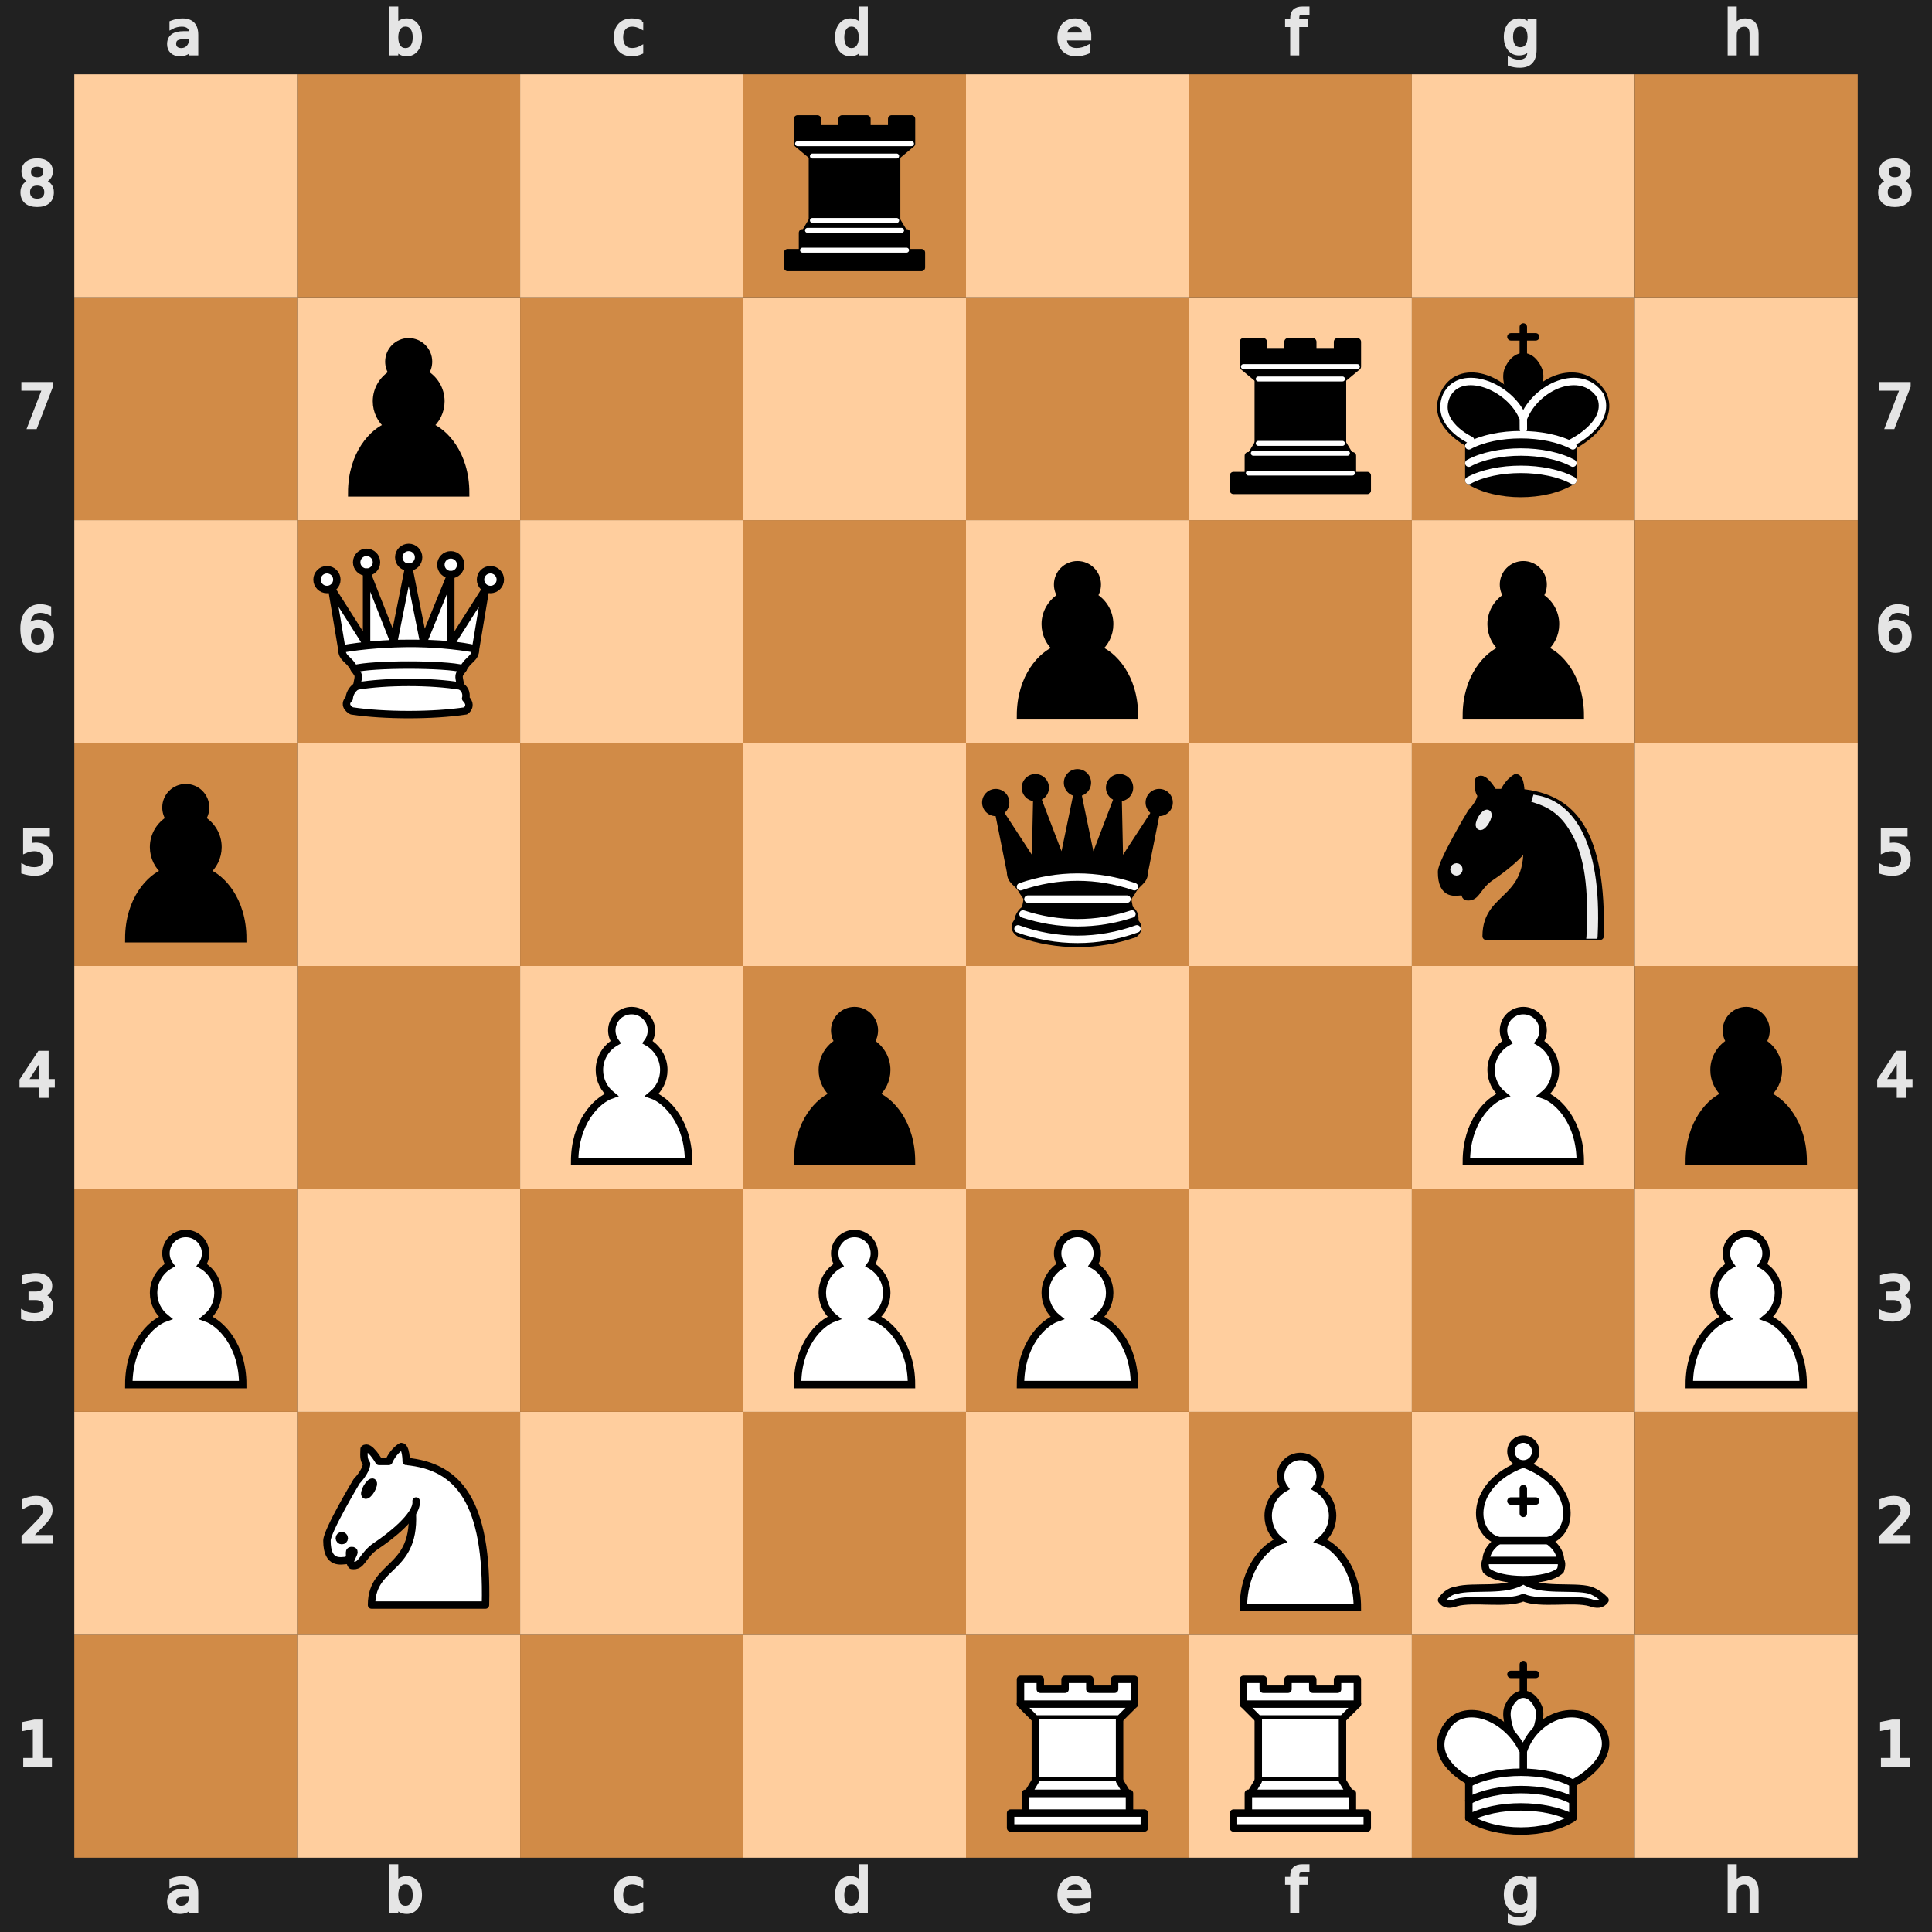
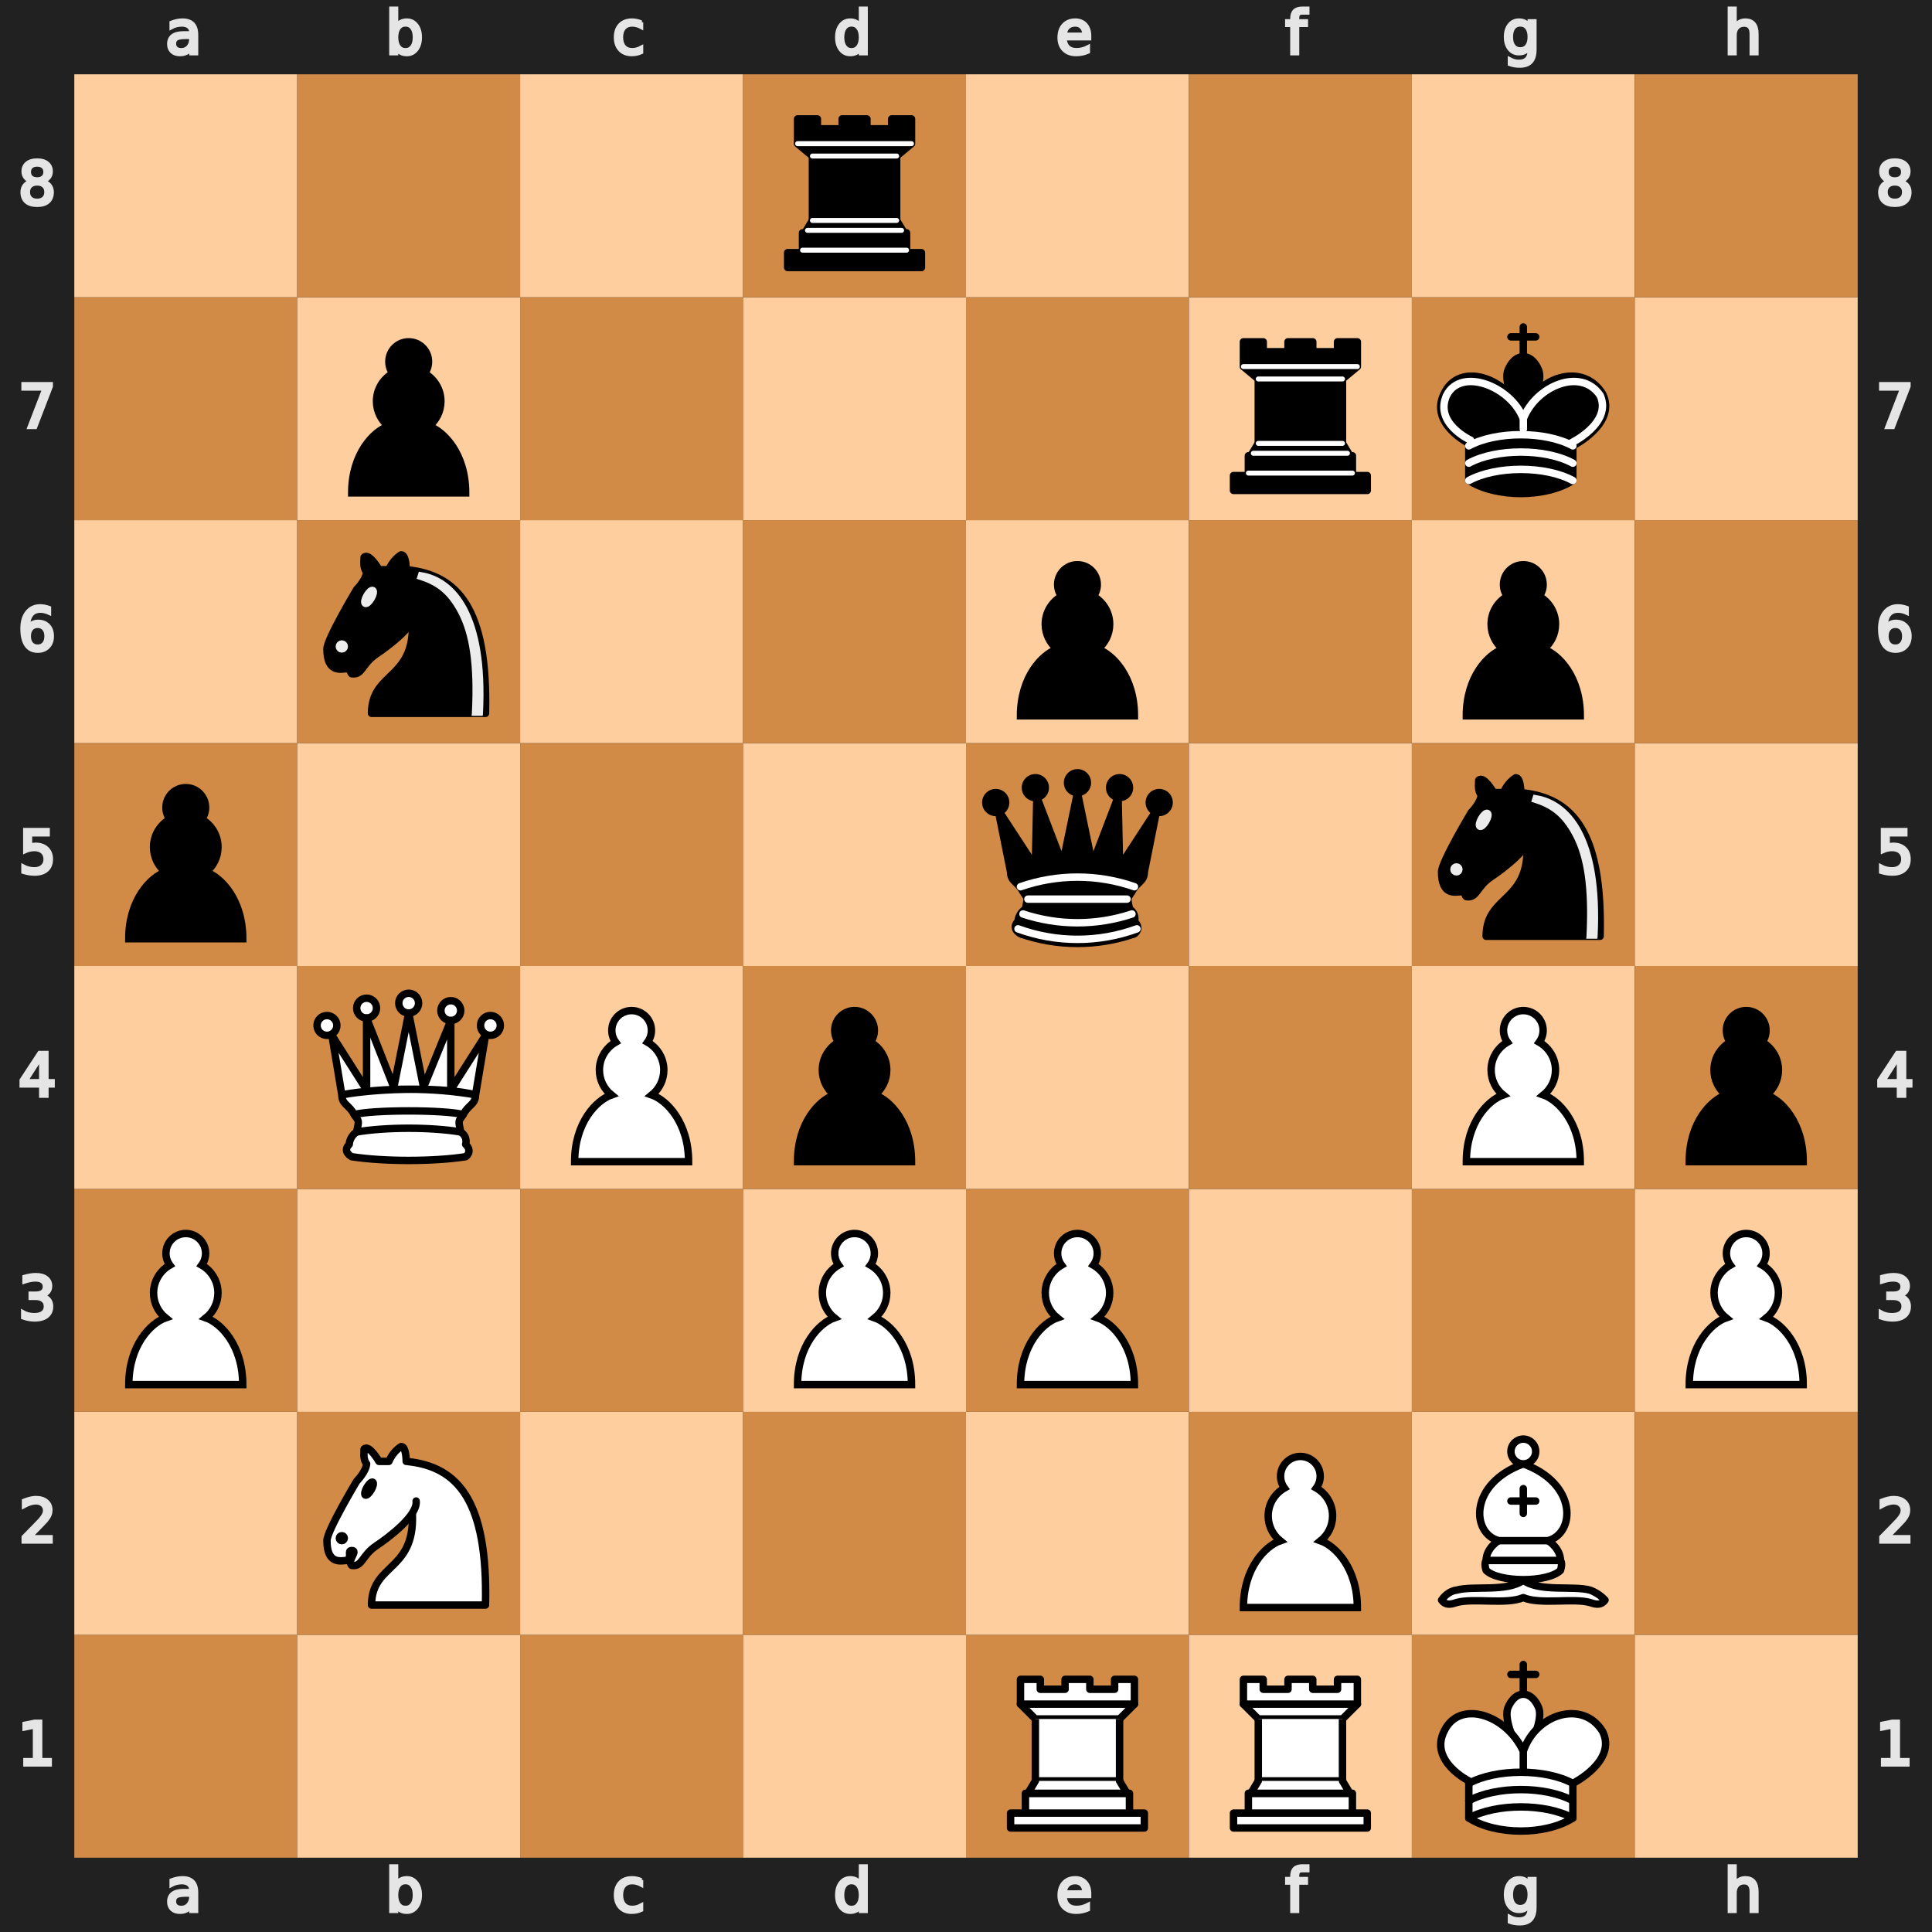
<svg xmlns="http://www.w3.org/2000/svg" xmlns:xlink="http://www.w3.org/1999/xlink" version="1.2" baseProfile="tiny" viewBox="0 0 390 390" width="350" height="350">
  <defs>
    <g id="white-pawn" class="white pawn">
      <path d="M22.5 9c-2.21 0-4 1.79-4 4 0 .89.29 1.71.78 2.38C17.33 16.5 16 18.59 16 21c0 2.03.94 3.84 2.41 5.03-3 1.06-7.41 5.55-7.41 13.47h23c0-7.92-4.41-12.41-7.41-13.47 1.47-1.19 2.41-3 2.41-5.03 0-2.41-1.33-4.5-3.28-5.62.49-.67.78-1.49.78-2.38 0-2.21-1.79-4-4-4z" fill="#fff" stroke="#000" stroke-width="1.5" stroke-linecap="round" />
    </g>
    <g id="white-knight" class="white knight" fill="none" fill-rule="evenodd" stroke="#000" stroke-width="1.5" stroke-linecap="round" stroke-linejoin="round">
      <path d="M 22,10 C 32.5,11 38.5,18 38,39 L 15,39 C 15,30 25,32.5 23,18" style="fill:#ffffff; stroke:#000000;" />
      <path d="M 24,18 C 24.38,20.91 18.45,25.37 16,27 C 13,29 13.18,31.34 11,31 C 9.958,30.06 12.41,27.96 11,28 C 10,28 11.19,29.23 10,30 C 9,30 5.997,31 6,26 C 6,24 12,14 12,14 C 12,14 13.89,12.1 14,10.5 C 13.27,9.506 13.5,8.5 13.5,7.5 C 14.5,6.5 16.5,10 16.5,10 L 18.5,10 C 18.5,10 19.28,8.008 21,7 C 22,7 22,10 22,10" style="fill:#ffffff; stroke:#000000;" />
      <path d="M 9.5 25.5 A 0.5 0.5 0 1 1 8.5,25.5 A 0.5 0.5 0 1 1 9.5 25.5 z" style="fill:#000000; stroke:#000000;" />
      <path d="M 15 15.5 A 0.5 1.5 0 1 1 14,15.5 A 0.5 1.5 0 1 1 15 15.5 z" transform="matrix(0.866,0.5,-0.5,0.866,9.693,-5.173)" style="fill:#000000; stroke:#000000;" />
    </g>
    <g id="white-bishop" class="white bishop" fill="none" fill-rule="evenodd" stroke="#000" stroke-width="1.5" stroke-linecap="round" stroke-linejoin="round">
      <g fill="#fff" stroke-linecap="butt">
        <path d="M9 36c3.39-.97 10.11.43 13.5-2 3.39 2.43 10.11 1.03 13.5 2 0 0 1.65.54 3 2-.68.97-1.65.99-3 .5-3.39-.97-10.11.46-13.5-1-3.39 1.46-10.11.03-13.5 1-1.354.49-2.323.47-3-.5 1.354-1.94 3-2 3-2zM15 32c2.5 2.5 12.5 2.5 15 0 .5-1.5 0-2 0-2 0-2.5-2.5-4-2.5-4 5.5-1.5 6-11.5-5-15.5-11 4-10.5 14-5 15.5 0 0-2.5 1.5-2.5 4 0 0-.5.5 0 2zM25 8a2.5 2.5 0 1 1-5 0 2.5 2.5 0 1 1 5 0z" />
      </g>
      <path d="M17.5 26h10M15 30h15m-7.5-14.5v5M20 18h5" stroke-linejoin="miter" />
    </g>
    <g id="white-rook" class="white rook" fill="#fff" fill-rule="evenodd" stroke="#000" stroke-width="1.5" stroke-linecap="round" stroke-linejoin="round">
      <path d="M9 39h27v-3H9v3zM12 36v-4h21v4H12zM11 14V9h4v2h5V9h5v2h5V9h4v5" stroke-linecap="butt" />
      <path d="M34 14l-3 3H14l-3-3" />
      <path d="M31 17v12.5H14V17" stroke-linecap="butt" stroke-linejoin="miter" />
      <path d="M31 29.5l1.5 2.5h-20l1.5-2.5" />
      <path d="M11 14h23" fill="none" stroke-linejoin="miter" />
    </g>
    <g id="white-queen" class="white queen" fill="#fff" fill-rule="evenodd" stroke="#000" stroke-width="1.5" stroke-linecap="round" stroke-linejoin="round">
      <path d="M8 12a2 2 0 1 1-4 0 2 2 0 1 1 4 0zM24.5 7.5a2 2 0 1 1-4 0 2 2 0 1 1 4 0zM41 12a2 2 0 1 1-4 0 2 2 0 1 1 4 0zM16 8.5a2 2 0 1 1-4 0 2 2 0 1 1 4 0zM33 9a2 2 0 1 1-4 0 2 2 0 1 1 4 0z" />
      <path d="M9 26c8.5-1.5 21-1.5 27 0l2-12-7 11V11l-5.5 13.5-3-15-3 15-5.5-14V25L7 14l2 12zM9 26c0 2 1.5 2 2.5 4 1 1.5 1 1 .5 3.5-1.5 1-1.5 2.5-1.5 2.5-1.5 1.5.5 2.5.5 2.5 6.5 1 16.5 1 23 0 0 0 1.5-1 0-2.5 0 0 .5-1.5-1-2.5-.5-2.5-.5-2 .5-3.5 1-2 2.5-2 2.5-4-8.5-1.5-18.5-1.5-27 0z" stroke-linecap="butt" />
      <path d="M11.5 30c3.5-1 18.5-1 22 0M12 33.5c6-1 15-1 21 0" fill="none" />
    </g>
    <g id="white-king" class="white king" fill="none" fill-rule="evenodd" stroke="#000" stroke-width="1.5" stroke-linecap="round" stroke-linejoin="round">
      <path d="M22.5 11.63V6M20 8h5" stroke-linejoin="miter" />
      <path d="M22.5 25s4.5-7.5 3-10.5c0 0-1-2.5-3-2.5s-3 2.5-3 2.5c-1.5 3 3 10.5 3 10.5" fill="#fff" stroke-linecap="butt" stroke-linejoin="miter" />
      <path d="M11.5 37c5.5 3.5 15.5 3.5 21 0v-7s9-4.5 6-10.5c-4-6.5-13.5-3.5-16 4V27v-3.5c-3.5-7.5-13-10.5-16-4-3 6 5 10 5 10V37z" fill="#fff" />
      <path d="M11.5 30c5.5-3 15.5-3 21 0m-21 3.5c5.5-3 15.5-3 21 0m-21 3.5c5.5-3 15.5-3 21 0" />
    </g>
    <g id="black-pawn" class="black pawn">
      <path d="M22.5 9c-2.21 0-4 1.79-4 4 0 .89.29 1.71.78 2.38C17.33 16.5 16 18.59 16 21c0 2.03.94 3.84 2.41 5.03-3 1.06-7.41 5.55-7.41 13.47h23c0-7.92-4.41-12.41-7.41-13.47 1.47-1.19 2.41-3 2.41-5.03 0-2.41-1.33-4.5-3.28-5.62.49-.67.78-1.49.78-2.38 0-2.21-1.79-4-4-4z" stroke="#000" stroke-width="1.5" stroke-linecap="round" />
    </g>
    <g id="black-knight" class="black knight" fill="none" fill-rule="evenodd" stroke="#000" stroke-width="1.5" stroke-linecap="round" stroke-linejoin="round">
      <path d="M 22,10 C 32.5,11 38.5,18 38,39 L 15,39 C 15,30 25,32.5 23,18" style="fill:#000000; stroke:#000000;" />
      <path d="M 24,18 C 24.38,20.91 18.45,25.37 16,27 C 13,29 13.18,31.34 11,31 C 9.958,30.06 12.41,27.96 11,28 C 10,28 11.19,29.23 10,30 C 9,30 5.997,31 6,26 C 6,24 12,14 12,14 C 12,14 13.89,12.1 14,10.5 C 13.27,9.506 13.5,8.5 13.5,7.5 C 14.5,6.5 16.5,10 16.5,10 L 18.5,10 C 18.5,10 19.28,8.008 21,7 C 22,7 22,10 22,10" style="fill:#000000; stroke:#000000;" />
      <path d="M 9.5 25.5 A 0.5 0.5 0 1 1 8.5,25.5 A 0.5 0.5 0 1 1 9.5 25.5 z" style="fill:#ececec; stroke:#ececec;" />
      <path d="M 15 15.5 A 0.5 1.5 0 1 1 14,15.5 A 0.5 1.5 0 1 1 15 15.5 z" transform="matrix(0.866,0.5,-0.5,0.866,9.693,-5.173)" style="fill:#ececec; stroke:#ececec;" />
      <path d="M 24.55,10.4 L 24.1,11.85 L 24.6,12 C 27.75,13 30.25,14.49 32.5,18.75 C 34.75,23.01 35.75,29.06 35.25,39 L 35.2,39.5 L 37.45,39.5 L 37.5,39 C 38,28.94 36.62,22.15 34.25,17.66 C 31.88,13.17 28.46,11.02 25.06,10.5 L 24.55,10.4 z " style="fill:#ececec; stroke:none;" />
    </g>
    <g id="black-rook" class="black rook" fill="#000" fill-rule="evenodd" stroke="#000" stroke-width="1.5" stroke-linecap="round" stroke-linejoin="round">
      <path d="M9 39h27v-3H9v3zM12.5 32l1.5-2.5h17l1.5 2.5h-20zM12 36v-4h21v4H12z" stroke-linecap="butt" />
      <path d="M14 29.5v-13h17v13H14z" stroke-linecap="butt" stroke-linejoin="miter" />
      <path d="M14 16.5L11 14h23l-3 2.5H14zM11 14V9h4v2h5V9h5v2h5V9h4v5H11z" stroke-linecap="butt" />
      <path d="M12 35.5h21M13 31.5h19M14 29.5h17M14 16.5h17M11 14h23" fill="none" stroke="#fff" stroke-width="1" stroke-linejoin="miter" />
    </g>
    <g id="black-queen" class="black queen" fill="#000" fill-rule="evenodd" stroke="#000" stroke-width="1.5" stroke-linecap="round" stroke-linejoin="round">
      <g fill="#000" stroke="none">
        <circle cx="6" cy="12" r="2.75" />
        <circle cx="14" cy="9" r="2.75" />
        <circle cx="22.5" cy="8" r="2.75" />
        <circle cx="31" cy="9" r="2.75" />
        <circle cx="39" cy="12" r="2.75" />
      </g>
      <path d="M9 26c8.5-1.5 21-1.5 27 0l2.5-12.5L31 25l-.3-14.1-5.2 13.6-3-14.5-3 14.5-5.2-13.6L14 25 6.5 13.5 9 26zM9 26c0 2 1.5 2 2.5 4 1 1.5 1 1 .5 3.5-1.5 1-1.5 2.5-1.5 2.5-1.5 1.5.5 2.5.5 2.5 6.5 1 16.5 1 23 0 0 0 1.5-1 0-2.5 0 0 .5-1.5-1-2.5-.5-2.5-.5-2 .5-3.5 1-2 2.5-2 2.5-4-8.5-1.5-18.5-1.5-27 0z" stroke-linecap="butt" />
      <path d="M11 38.5a35 35 1 0 0 23 0" fill="none" stroke-linecap="butt" />
      <path d="M11 29a35 35 1 0 1 23 0M12.5 31.5h20M11.5 34.5a35 35 1 0 0 22 0M10.5 37.5a35 35 1 0 0 24 0" fill="none" stroke="#fff" />
    </g>
    <g id="black-king" class="black king" fill="none" fill-rule="evenodd" stroke="#000" stroke-width="1.5" stroke-linecap="round" stroke-linejoin="round">
      <path d="M22.5 11.63V6" stroke-linejoin="miter" />
      <path d="M22.5 25s4.5-7.5 3-10.5c0 0-1-2.5-3-2.5s-3 2.5-3 2.5c-1.5 3 3 10.5 3 10.5" fill="#000" stroke-linecap="butt" stroke-linejoin="miter" />
      <path d="M11.5 37c5.5 3.5 15.5 3.5 21 0v-7s9-4.5 6-10.5c-4-6.5-13.5-3.5-16 4V27v-3.5c-3.5-7.5-13-10.5-16-4-3 6 5 10 5 10V37z" fill="#000" />
      <path d="M20 8h5" stroke-linejoin="miter" />
      <path d="M32 29.5s8.5-4 6.03-9.65C34.15 14 25 18 22.5 24.5l.01 2.1-.01-2.1C20 18 9.906 14 6.997 19.85c-2.497 5.65 4.853 9 4.853 9M11.5 30c5.5-3 15.5-3 21 0m-21 3.5c5.5-3 15.5-3 21 0m-21 3.5c5.5-3 15.5-3 21 0" stroke="#fff" />
    </g>
  </defs>
  <rect x="0" y="0" width="390" height="390" fill="#212121" />
  <g transform="translate(20, 0) scale(0.75, 0.75)" fill="#e5e5e5" stroke="#e5e5e5">
    <path d="M23.328 10.016q-1.742 0-2.414.398-.672.398-.672 1.36 0 .765.5 1.218.508.445 1.375.445 1.196 0 1.914-.843.727-.852.727-2.258v-.32zm2.867-.594v4.992h-1.437v-1.328q-.492.797-1.227 1.18-.734.375-1.797.375-1.343 0-2.14-.75-.79-.758-.79-2.024 0-1.476.985-2.226.992-.75 2.953-.75h2.016V8.75q0-.992-.656-1.531-.649-.547-1.829-.547-.75 0-1.46.18-.711.18-1.368.539V6.062q.79-.304 1.532-.453.742-.156 1.445-.156 1.898 0 2.836.984.937.985.937 2.985z" />
  </g>
  <g transform="translate(20, 375) scale(0.75, 0.75)" fill="#e5e5e5" stroke="#e5e5e5">
    <path d="M23.328 10.016q-1.742 0-2.414.398-.672.398-.672 1.36 0 .765.5 1.218.508.445 1.375.445 1.196 0 1.914-.843.727-.852.727-2.258v-.32zm2.867-.594v4.992h-1.437v-1.328q-.492.797-1.227 1.18-.734.375-1.797.375-1.343 0-2.14-.75-.79-.758-.79-2.024 0-1.476.985-2.226.992-.75 2.953-.75h2.016V8.75q0-.992-.656-1.531-.649-.547-1.829-.547-.75 0-1.46.18-.711.18-1.368.539V6.062q.79-.304 1.532-.453.742-.156 1.445-.156 1.898 0 2.836.984.937.985.937 2.985z" />
  </g>
  <g transform="translate(65, 0) scale(0.75, 0.75)" fill="#e5e5e5" stroke="#e5e5e5">
    <path d="M24.922 10.047q0-1.586-.656-2.485-.649-.906-1.79-.906-1.14 0-1.796.906-.649.899-.649 2.485 0 1.586.649 2.492.656.898 1.797.898 1.14 0 1.789-.898.656-.906.656-2.492zm-4.89-3.055q.452-.781 1.14-1.156.695-.383 1.656-.383 1.594 0 2.586 1.266 1 1.265 1 3.328 0 2.062-1 3.328-.992 1.266-2.586 1.266-.96 0-1.656-.375-.688-.383-1.14-1.164v1.312h-1.446V2.258h1.445z" />
  </g>
  <g transform="translate(65, 375) scale(0.75, 0.75)" fill="#e5e5e5" stroke="#e5e5e5">
    <path d="M24.922 10.047q0-1.586-.656-2.485-.649-.906-1.79-.906-1.14 0-1.796.906-.649.899-.649 2.485 0 1.586.649 2.492.656.898 1.797.898 1.14 0 1.789-.898.656-.906.656-2.492zm-4.89-3.055q.452-.781 1.14-1.156.695-.383 1.656-.383 1.594 0 2.586 1.266 1 1.265 1 3.328 0 2.062-1 3.328-.992 1.266-2.586 1.266-.96 0-1.656-.375-.688-.383-1.14-1.164v1.312h-1.446V2.258h1.445z" />
  </g>
  <g transform="translate(110, 0) scale(0.75, 0.75)" fill="#e5e5e5" stroke="#e5e5e5">
    <path d="M25.96 6v1.344q-.608-.336-1.226-.5-.609-.172-1.234-.172-1.398 0-2.172.89-.773.883-.773 2.485 0 1.601.773 2.492.774.883 2.172.883.625 0 1.234-.164.618-.172 1.227-.508v1.328q-.602.281-1.25.422-.64.14-1.367.14-1.977 0-3.14-1.242-1.165-1.242-1.165-3.351 0-2.14 1.172-3.367 1.18-1.227 3.227-1.227.664 0 1.296.14.633.134 1.227.407z" />
  </g>
  <g transform="translate(110, 375) scale(0.75, 0.75)" fill="#e5e5e5" stroke="#e5e5e5">
    <path d="M25.96 6v1.344q-.608-.336-1.226-.5-.609-.172-1.234-.172-1.398 0-2.172.89-.773.883-.773 2.485 0 1.601.773 2.492.774.883 2.172.883.625 0 1.234-.164.618-.172 1.227-.508v1.328q-.602.281-1.25.422-.64.14-1.367.14-1.977 0-3.14-1.242-1.165-1.242-1.165-3.351 0-2.14 1.172-3.367 1.18-1.227 3.227-1.227.664 0 1.296.14.633.134 1.227.407z" />
  </g>
  <g transform="translate(155, 0) scale(0.75, 0.75)" fill="#e5e5e5" stroke="#e5e5e5">
    <path d="M24.973 6.992V2.258h1.437v12.156h-1.437v-1.312q-.453.78-1.149 1.164-.687.375-1.656.375-1.586 0-2.586-1.266-.992-1.266-.992-3.328 0-2.063.992-3.328 1-1.266 2.586-1.266.969 0 1.656.383.696.375 1.149 1.156zm-4.899 3.055q0 1.586.649 2.492.656.898 1.797.898 1.14 0 1.796-.898.657-.906.657-2.492 0-1.586-.657-2.485-.656-.906-1.796-.906-1.141 0-1.797.906-.649.899-.649 2.485z" />
  </g>
  <g transform="translate(155, 375) scale(0.75, 0.75)" fill="#e5e5e5" stroke="#e5e5e5">
    <path d="M24.973 6.992V2.258h1.437v12.156h-1.437v-1.312q-.453.78-1.149 1.164-.687.375-1.656.375-1.586 0-2.586-1.266-.992-1.266-.992-3.328 0-2.063.992-3.328 1-1.266 2.586-1.266.969 0 1.656.383.696.375 1.149 1.156zm-4.899 3.055q0 1.586.649 2.492.656.898 1.797.898 1.14 0 1.796-.898.657-.906.657-2.492 0-1.586-.657-2.485-.656-.906-1.796-.906-1.141 0-1.797.906-.649.899-.649 2.485z" />
  </g>
  <g transform="translate(200, 0) scale(0.75, 0.75)" fill="#e5e5e5" stroke="#e5e5e5">
    <path d="M26.555 9.68v.703h-6.61q.094 1.484.89 2.265.806.774 2.235.774.828 0 1.602-.203.781-.203 1.547-.61v1.36q-.774.328-1.586.5-.813.172-1.649.172-2.093 0-3.32-1.22-1.219-1.218-1.219-3.296 0-2.148 1.157-3.406 1.164-1.266 3.132-1.266 1.766 0 2.79 1.14 1.03 1.134 1.03 3.087zm-1.438-.422q-.015-1.18-.664-1.883-.64-.703-1.703-.703-1.203 0-1.93.68-.718.68-.828 1.914z" />
  </g>
  <g transform="translate(200, 375) scale(0.75, 0.75)" fill="#e5e5e5" stroke="#e5e5e5">
    <path d="M26.555 9.68v.703h-6.61q.094 1.484.89 2.265.806.774 2.235.774.828 0 1.602-.203.781-.203 1.547-.61v1.36q-.774.328-1.586.5-.813.172-1.649.172-2.093 0-3.32-1.22-1.219-1.218-1.219-3.296 0-2.148 1.157-3.406 1.164-1.266 3.132-1.266 1.766 0 2.79 1.14 1.03 1.134 1.03 3.087zm-1.438-.422q-.015-1.18-.664-1.883-.64-.703-1.703-.703-1.203 0-1.93.68-.718.68-.828 1.914z" />
  </g>
  <g transform="translate(245, 0) scale(0.75, 0.75)" fill="#e5e5e5" stroke="#e5e5e5">
    <path d="M25.285 2.258v1.195H23.91q-.773 0-1.078.313-.297.312-.297 1.125v.773h2.367v1.117h-2.367v7.633H21.09V6.781h-1.375V5.664h1.375v-.61q0-1.46.68-2.124.68-.672 2.156-.672z" />
  </g>
  <g transform="translate(245, 375) scale(0.75, 0.75)" fill="#e5e5e5" stroke="#e5e5e5">
    <path d="M25.285 2.258v1.195H23.91q-.773 0-1.078.313-.297.312-.297 1.125v.773h2.367v1.117h-2.367v7.633H21.09V6.781h-1.375V5.664h1.375v-.61q0-1.46.68-2.124.68-.672 2.156-.672z" />
  </g>
  <g transform="translate(290, 0) scale(0.75, 0.75)" fill="#e5e5e5" stroke="#e5e5e5">
    <path d="M24.973 9.937q0-1.562-.649-2.421-.64-.86-1.804-.86-1.157 0-1.805.86-.64.859-.64 2.421 0 1.555.64 2.415.648.859 1.805.859 1.164 0 1.804-.86.649-.859.649-2.414zm1.437 3.391q0 2.234-.992 3.32-.992 1.094-3.04 1.094-.757 0-1.429-.117-.672-.11-1.304-.344v-1.398q.632.344 1.25.508.617.164 1.257.164 1.414 0 2.118-.743.703-.734.703-2.226v-.711q-.446.773-1.141 1.156-.695.383-1.664.383-1.61 0-2.594-1.227-.984-1.226-.984-3.25 0-2.03.984-3.257.985-1.227 2.594-1.227.969 0 1.664.383t1.14 1.156V5.664h1.438z" />
  </g>
  <g transform="translate(290, 375) scale(0.75, 0.75)" fill="#e5e5e5" stroke="#e5e5e5">
    <path d="M24.973 9.937q0-1.562-.649-2.421-.64-.86-1.804-.86-1.157 0-1.805.86-.64.859-.64 2.421 0 1.555.64 2.415.648.859 1.805.859 1.164 0 1.804-.86.649-.859.649-2.414zm1.437 3.391q0 2.234-.992 3.32-.992 1.094-3.04 1.094-.757 0-1.429-.117-.672-.11-1.304-.344v-1.398q.632.344 1.25.508.617.164 1.257.164 1.414 0 2.118-.743.703-.734.703-2.226v-.711q-.446.773-1.141 1.156-.695.383-1.664.383-1.61 0-2.594-1.227-.984-1.226-.984-3.25 0-2.03.984-3.257.985-1.227 2.594-1.227.969 0 1.664.383t1.14 1.156V5.664h1.438z" />
  </g>
  <g transform="translate(335, 0) scale(0.75, 0.75)" fill="#e5e5e5" stroke="#e5e5e5">
    <path d="M26.164 9.133v5.281h-1.437V9.18q0-1.243-.485-1.86-.484-.617-1.453-.617-1.164 0-1.836.742-.672.742-.672 2.024v4.945h-1.445V2.258h1.445v4.765q.516-.789 1.211-1.18.703-.39 1.617-.39 1.508 0 2.282.938.773.93.773 2.742z" />
  </g>
  <g transform="translate(335, 375) scale(0.75, 0.75)" fill="#e5e5e5" stroke="#e5e5e5">
    <path d="M26.164 9.133v5.281h-1.437V9.18q0-1.243-.485-1.86-.484-.617-1.453-.617-1.164 0-1.836.742-.672.742-.672 2.024v4.945h-1.445V2.258h1.445v4.765q.516-.789 1.211-1.18.703-.39 1.617-.39 1.508 0 2.282.938.773.93.773 2.742z" />
  </g>
  <g transform="translate(0, 335) scale(0.75, 0.75)" fill="#e5e5e5" stroke="#e5e5e5">
    <path d="M6.754 26.996h2.578v-8.898l-2.805.562v-1.437l2.79-.563h1.578v10.336h2.578v1.328h-6.72z" />
  </g>
  <g transform="translate(375, 335) scale(0.75, 0.75)" fill="#e5e5e5" stroke="#e5e5e5">
    <path d="M6.754 26.996h2.578v-8.898l-2.805.562v-1.437l2.79-.563h1.578v10.336h2.578v1.328h-6.72z" />
  </g>
  <g transform="translate(0, 290) scale(0.75, 0.75)" fill="#e5e5e5" stroke="#e5e5e5">
    <path d="M8.195 26.996h5.508v1.328H6.297v-1.328q.898-.93 2.445-2.492 1.555-1.57 1.953-2.024.758-.851 1.055-1.437.305-.594.305-1.164 0-.93-.657-1.516-.648-.586-1.695-.586-.742 0-1.57.258-.82.258-1.758.781v-1.593q.953-.383 1.781-.578.828-.196 1.516-.196 1.812 0 2.89.906 1.079.907 1.079 2.422 0 .72-.274 1.368-.265.64-.976 1.515-.196.227-1.243 1.313-1.046 1.078-2.953 3.023z" />
  </g>
  <g transform="translate(375, 290) scale(0.75, 0.75)" fill="#e5e5e5" stroke="#e5e5e5">
    <path d="M8.195 26.996h5.508v1.328H6.297v-1.328q.898-.93 2.445-2.492 1.555-1.57 1.953-2.024.758-.851 1.055-1.437.305-.594.305-1.164 0-.93-.657-1.516-.648-.586-1.695-.586-.742 0-1.57.258-.82.258-1.758.781v-1.593q.953-.383 1.781-.578.828-.196 1.516-.196 1.812 0 2.89.906 1.079.907 1.079 2.422 0 .72-.274 1.368-.265.64-.976 1.515-.196.227-1.243 1.313-1.046 1.078-2.953 3.023z" />
  </g>
  <g transform="translate(0, 245) scale(0.75, 0.75)" fill="#e5e5e5" stroke="#e5e5e5">
    <path d="M11.434 22.035q1.132.242 1.765 1.008.64.766.64 1.89 0 1.727-1.187 2.672-1.187.946-3.375.946-.734 0-1.515-.149-.774-.14-1.602-.43V26.45q.656.383 1.438.578.78.196 1.632.196 1.485 0 2.258-.586.782-.586.782-1.703 0-1.032-.727-1.61-.719-.586-2.008-.586h-1.36v-1.297h1.423q1.164 0 1.78-.46.618-.47.618-1.344 0-.899-.64-1.375-.633-.485-1.82-.485-.65 0-1.391.141-.743.14-1.633.437V16.95q.898-.25 1.68-.375.788-.125 1.484-.125 1.797 0 2.844.82 1.046.813 1.046 2.204 0 .968-.554 1.64-.555.664-1.578.922z" />
  </g>
  <g transform="translate(375, 245) scale(0.75, 0.75)" fill="#e5e5e5" stroke="#e5e5e5">
    <path d="M11.434 22.035q1.132.242 1.765 1.008.64.766.64 1.89 0 1.727-1.187 2.672-1.187.946-3.375.946-.734 0-1.515-.149-.774-.14-1.602-.43V26.45q.656.383 1.438.578.78.196 1.632.196 1.485 0 2.258-.586.782-.586.782-1.703 0-1.032-.727-1.61-.719-.586-2.008-.586h-1.36v-1.297h1.423q1.164 0 1.78-.46.618-.47.618-1.344 0-.899-.64-1.375-.633-.485-1.82-.485-.65 0-1.391.141-.743.14-1.633.437V16.95q.898-.25 1.68-.375.788-.125 1.484-.125 1.797 0 2.844.82 1.046.813 1.046 2.204 0 .968-.554 1.64-.555.664-1.578.922z" />
  </g>
  <g transform="translate(0, 200) scale(0.75, 0.75)" fill="#e5e5e5" stroke="#e5e5e5">
    <path d="M11.016 18.035L7.03 24.262h3.985zm-.414-1.375h1.984v7.602h1.664v1.312h-1.664v2.75h-1.57v-2.75H5.75v-1.523z" />
  </g>
  <g transform="translate(375, 200) scale(0.75, 0.75)" fill="#e5e5e5" stroke="#e5e5e5">
    <path d="M11.016 18.035L7.03 24.262h3.985zm-.414-1.375h1.984v7.602h1.664v1.312h-1.664v2.75h-1.57v-2.75H5.75v-1.523z" />
  </g>
  <g transform="translate(0, 155) scale(0.75, 0.75)" fill="#e5e5e5" stroke="#e5e5e5">
    <path d="M6.719 16.66h6.195v1.328h-4.75v2.86q.344-.118.688-.172.343-.063.687-.063 1.953 0 3.094 1.07 1.14 1.07 1.14 2.899 0 1.883-1.171 2.93-1.172 1.039-3.305 1.039-.735 0-1.5-.125-.758-.125-1.57-.375v-1.586q.703.383 1.453.57.75.188 1.586.188 1.351 0 2.14-.711.79-.711.79-1.93 0-1.219-.79-1.93-.789-.71-2.14-.71-.633 0-1.266.14-.625.14-1.281.438z" />
  </g>
  <g transform="translate(375, 155) scale(0.75, 0.75)" fill="#e5e5e5" stroke="#e5e5e5">
    <path d="M6.719 16.66h6.195v1.328h-4.75v2.86q.344-.118.688-.172.343-.063.687-.063 1.953 0 3.094 1.07 1.14 1.07 1.14 2.899 0 1.883-1.171 2.93-1.172 1.039-3.305 1.039-.735 0-1.5-.125-.758-.125-1.57-.375v-1.586q.703.383 1.453.57.75.188 1.586.188 1.351 0 2.14-.711.79-.711.79-1.93 0-1.219-.79-1.93-.789-.71-2.14-.71-.633 0-1.266.14-.625.14-1.281.438z" />
  </g>
  <g transform="translate(0, 110) scale(0.75, 0.75)" fill="#e5e5e5" stroke="#e5e5e5">
    <path d="M10.137 21.863q-1.063 0-1.688.727-.617.726-.617 1.992 0 1.258.617 1.992.625.727 1.688.727 1.062 0 1.68-.727.624-.734.624-1.992 0-1.266-.625-1.992-.617-.727-1.68-.727zm3.133-4.945v1.437q-.594-.28-1.204-.43-.601-.148-1.195-.148-1.562 0-2.39 1.055-.82 1.055-.938 3.188.46-.68 1.156-1.04.696-.367 1.531-.367 1.758 0 2.774 1.07 1.023 1.063 1.023 2.899 0 1.797-1.062 2.883-1.063 1.086-2.828 1.086-2.024 0-3.094-1.547-1.07-1.555-1.07-4.5 0-2.766 1.312-4.406 1.313-1.649 3.524-1.649.593 0 1.195.117.61.118 1.266.352z" />
  </g>
  <g transform="translate(375, 110) scale(0.75, 0.75)" fill="#e5e5e5" stroke="#e5e5e5">
    <path d="M10.137 21.863q-1.063 0-1.688.727-.617.726-.617 1.992 0 1.258.617 1.992.625.727 1.688.727 1.062 0 1.68-.727.624-.734.624-1.992 0-1.266-.625-1.992-.617-.727-1.68-.727zm3.133-4.945v1.437q-.594-.28-1.204-.43-.601-.148-1.195-.148-1.562 0-2.39 1.055-.82 1.055-.938 3.188.46-.68 1.156-1.04.696-.367 1.531-.367 1.758 0 2.774 1.07 1.023 1.063 1.023 2.899 0 1.797-1.062 2.883-1.063 1.086-2.828 1.086-2.024 0-3.094-1.547-1.07-1.555-1.07-4.5 0-2.766 1.312-4.406 1.313-1.649 3.524-1.649.593 0 1.195.117.61.118 1.266.352z" />
  </g>
  <g transform="translate(0, 65) scale(0.75, 0.75)" fill="#e5e5e5" stroke="#e5e5e5">
    <path d="M6.25 16.66h7.5v.672L9.516 28.324H7.867l3.985-10.336H6.25z" />
  </g>
  <g transform="translate(375, 65) scale(0.75, 0.75)" fill="#e5e5e5" stroke="#e5e5e5">
    <path d="M6.25 16.66h7.5v.672L9.516 28.324H7.867l3.985-10.336H6.25z" />
  </g>
  <g transform="translate(0, 20) scale(0.75, 0.75)" fill="#e5e5e5" stroke="#e5e5e5">
    <path d="M10 22.785q-1.125 0-1.773.602-.641.601-.641 1.656t.64 1.656q.649.602 1.774.602t1.773-.602q.649-.61.649-1.656 0-1.055-.649-1.656-.64-.602-1.773-.602zm-1.578-.672q-1.016-.25-1.586-.945-.563-.695-.563-1.695 0-1.399.993-2.211 1-.813 2.734-.813 1.742 0 2.734.813.993.812.993 2.21 0 1-.57 1.696-.563.695-1.571.945 1.14.266 1.773 1.04.641.773.641 1.89 0 1.695-1.04 2.602-1.03.906-2.96.906t-2.969-.906Q6 26.738 6 25.043q0-1.117.64-1.89.641-.774 1.782-1.04zm-.578-2.492q0 .906.562 1.414.57.508 1.594.508 1.016 0 1.586-.508.578-.508.578-1.414 0-.906-.578-1.414-.57-.508-1.586-.508-1.023 0-1.594.508-.562.508-.562 1.414z" />
  </g>
  <g transform="translate(375, 20) scale(0.75, 0.75)" fill="#e5e5e5" stroke="#e5e5e5">
    <path d="M10 22.785q-1.125 0-1.773.602-.641.601-.641 1.656t.64 1.656q.649.602 1.774.602t1.773-.602q.649-.61.649-1.656 0-1.055-.649-1.656-.64-.602-1.773-.602zm-1.578-.672q-1.016-.25-1.586-.945-.563-.695-.563-1.695 0-1.399.993-2.211 1-.813 2.734-.813 1.742 0 2.734.813.993.812.993 2.21 0 1-.57 1.696-.563.695-1.571.945 1.14.266 1.773 1.04.641.773.641 1.89 0 1.695-1.04 2.602-1.03.906-2.96.906t-2.969-.906Q6 26.738 6 25.043q0-1.117.64-1.89.641-.774 1.782-1.04zm-.578-2.492q0 .906.562 1.414.57.508 1.594.508 1.016 0 1.586-.508.578-.508.578-1.414 0-.906-.578-1.414-.57-.508-1.586-.508-1.023 0-1.594.508-.562.508-.562 1.414z" />
  </g>
  <rect x="15" y="330" width="45" height="45" class="square dark a1" stroke="none" fill="#d18b47" />
  <rect x="60" y="330" width="45" height="45" class="square light b1" stroke="none" fill="#ffce9e" />
  <rect x="105" y="330" width="45" height="45" class="square dark c1" stroke="none" fill="#d18b47" />
  <rect x="150" y="330" width="45" height="45" class="square light d1" stroke="none" fill="#ffce9e" />
  <rect x="195" y="330" width="45" height="45" class="square dark e1" stroke="none" fill="#d18b47" />
  <rect x="240" y="330" width="45" height="45" class="square light f1" stroke="none" fill="#ffce9e" />
  <rect x="285" y="330" width="45" height="45" class="square dark g1" stroke="none" fill="#d18b47" />
  <rect x="330" y="330" width="45" height="45" class="square light h1" stroke="none" fill="#ffce9e" />
  <rect x="15" y="285" width="45" height="45" class="square light a2" stroke="none" fill="#ffce9e" />
  <rect x="60" y="285" width="45" height="45" class="square dark b2" stroke="none" fill="#d18b47" />
  <rect x="105" y="285" width="45" height="45" class="square light c2" stroke="none" fill="#ffce9e" />
  <rect x="150" y="285" width="45" height="45" class="square dark d2" stroke="none" fill="#d18b47" />
  <rect x="195" y="285" width="45" height="45" class="square light e2" stroke="none" fill="#ffce9e" />
  <rect x="240" y="285" width="45" height="45" class="square dark f2" stroke="none" fill="#d18b47" />
  <rect x="285" y="285" width="45" height="45" class="square light g2" stroke="none" fill="#ffce9e" />
  <rect x="330" y="285" width="45" height="45" class="square dark h2" stroke="none" fill="#d18b47" />
  <rect x="15" y="240" width="45" height="45" class="square dark a3" stroke="none" fill="#d18b47" />
  <rect x="60" y="240" width="45" height="45" class="square light b3" stroke="none" fill="#ffce9e" />
  <rect x="105" y="240" width="45" height="45" class="square dark c3" stroke="none" fill="#d18b47" />
  <rect x="150" y="240" width="45" height="45" class="square light d3" stroke="none" fill="#ffce9e" />
  <rect x="195" y="240" width="45" height="45" class="square dark e3" stroke="none" fill="#d18b47" />
  <rect x="240" y="240" width="45" height="45" class="square light f3" stroke="none" fill="#ffce9e" />
  <rect x="285" y="240" width="45" height="45" class="square dark g3" stroke="none" fill="#d18b47" />
  <rect x="330" y="240" width="45" height="45" class="square light h3" stroke="none" fill="#ffce9e" />
  <rect x="15" y="195" width="45" height="45" class="square light a4" stroke="none" fill="#ffce9e" />
  <rect x="60" y="195" width="45" height="45" class="square dark b4" stroke="none" fill="#d18b47" />
  <rect x="105" y="195" width="45" height="45" class="square light c4" stroke="none" fill="#ffce9e" />
  <rect x="150" y="195" width="45" height="45" class="square dark d4" stroke="none" fill="#d18b47" />
  <rect x="195" y="195" width="45" height="45" class="square light e4" stroke="none" fill="#ffce9e" />
  <rect x="240" y="195" width="45" height="45" class="square dark f4" stroke="none" fill="#d18b47" />
  <rect x="285" y="195" width="45" height="45" class="square light g4" stroke="none" fill="#ffce9e" />
  <rect x="330" y="195" width="45" height="45" class="square dark h4" stroke="none" fill="#d18b47" />
  <rect x="15" y="150" width="45" height="45" class="square dark a5" stroke="none" fill="#d18b47" />
  <rect x="60" y="150" width="45" height="45" class="square light b5" stroke="none" fill="#ffce9e" />
  <rect x="105" y="150" width="45" height="45" class="square dark c5" stroke="none" fill="#d18b47" />
  <rect x="150" y="150" width="45" height="45" class="square light d5" stroke="none" fill="#ffce9e" />
  <rect x="195" y="150" width="45" height="45" class="square dark e5" stroke="none" fill="#d18b47" />
  <rect x="240" y="150" width="45" height="45" class="square light f5" stroke="none" fill="#ffce9e" />
  <rect x="285" y="150" width="45" height="45" class="square dark g5" stroke="none" fill="#d18b47" />
  <rect x="330" y="150" width="45" height="45" class="square light h5" stroke="none" fill="#ffce9e" />
  <rect x="15" y="105" width="45" height="45" class="square light a6" stroke="none" fill="#ffce9e" />
  <rect x="60" y="105" width="45" height="45" class="square dark b6" stroke="none" fill="#d18b47" />
  <rect x="105" y="105" width="45" height="45" class="square light c6" stroke="none" fill="#ffce9e" />
  <rect x="150" y="105" width="45" height="45" class="square dark d6" stroke="none" fill="#d18b47" />
  <rect x="195" y="105" width="45" height="45" class="square light e6" stroke="none" fill="#ffce9e" />
  <rect x="240" y="105" width="45" height="45" class="square dark f6" stroke="none" fill="#d18b47" />
  <rect x="285" y="105" width="45" height="45" class="square light g6" stroke="none" fill="#ffce9e" />
  <rect x="330" y="105" width="45" height="45" class="square dark h6" stroke="none" fill="#d18b47" />
  <rect x="15" y="60" width="45" height="45" class="square dark a7" stroke="none" fill="#d18b47" />
  <rect x="60" y="60" width="45" height="45" class="square light b7" stroke="none" fill="#ffce9e" />
  <rect x="105" y="60" width="45" height="45" class="square dark c7" stroke="none" fill="#d18b47" />
  <rect x="150" y="60" width="45" height="45" class="square light d7" stroke="none" fill="#ffce9e" />
  <rect x="195" y="60" width="45" height="45" class="square dark e7" stroke="none" fill="#d18b47" />
  <rect x="240" y="60" width="45" height="45" class="square light f7" stroke="none" fill="#ffce9e" />
  <rect x="285" y="60" width="45" height="45" class="square dark g7" stroke="none" fill="#d18b47" />
  <rect x="330" y="60" width="45" height="45" class="square light h7" stroke="none" fill="#ffce9e" />
  <rect x="15" y="15" width="45" height="45" class="square light a8" stroke="none" fill="#ffce9e" />
  <rect x="60" y="15" width="45" height="45" class="square dark b8" stroke="none" fill="#d18b47" />
  <rect x="105" y="15" width="45" height="45" class="square light c8" stroke="none" fill="#ffce9e" />
  <rect x="150" y="15" width="45" height="45" class="square dark d8" stroke="none" fill="#d18b47" />
  <rect x="195" y="15" width="45" height="45" class="square light e8" stroke="none" fill="#ffce9e" />
  <rect x="240" y="15" width="45" height="45" class="square dark f8" stroke="none" fill="#d18b47" />
  <rect x="285" y="15" width="45" height="45" class="square light g8" stroke="none" fill="#ffce9e" />
  <rect x="330" y="15" width="45" height="45" class="square dark h8" stroke="none" fill="#d18b47" />
  <use href="#white-rook" xlink:href="#white-rook" transform="translate(195, 330)" />
  <use href="#white-rook" xlink:href="#white-rook" transform="translate(240, 330)" />
  <use href="#white-king" xlink:href="#white-king" transform="translate(285, 330)" />
  <use href="#white-knight" xlink:href="#white-knight" transform="translate(60, 285)" />
  <use href="#white-pawn" xlink:href="#white-pawn" transform="translate(240, 285)" />
  <use href="#white-bishop" xlink:href="#white-bishop" transform="translate(285, 285)" />
  <use href="#white-pawn" xlink:href="#white-pawn" transform="translate(15, 240)" />
  <use href="#white-pawn" xlink:href="#white-pawn" transform="translate(150, 240)" />
  <use href="#white-pawn" xlink:href="#white-pawn" transform="translate(195, 240)" />
  <use href="#white-pawn" xlink:href="#white-pawn" transform="translate(330, 240)" />
+   <use href="#white-queen" xlink:href="#white-queen" transform="translate(60, 195)" />
  <use href="#white-pawn" xlink:href="#white-pawn" transform="translate(105, 195)" />
  <use href="#black-pawn" xlink:href="#black-pawn" transform="translate(150, 195)" />
  <use href="#white-pawn" xlink:href="#white-pawn" transform="translate(285, 195)" />
  <use href="#black-pawn" xlink:href="#black-pawn" transform="translate(330, 195)" />
  <use href="#black-pawn" xlink:href="#black-pawn" transform="translate(15, 150)" />
  <use href="#black-queen" xlink:href="#black-queen" transform="translate(195, 150)" />
  <use href="#black-knight" xlink:href="#black-knight" transform="translate(285, 150)" />
-   <use href="#white-queen" xlink:href="#white-queen" transform="translate(60, 105)" />
+   <use href="#black-knight" xlink:href="#black-knight" transform="translate(60, 105)" />
  <use href="#black-pawn" xlink:href="#black-pawn" transform="translate(195, 105)" />
  <use href="#black-pawn" xlink:href="#black-pawn" transform="translate(285, 105)" />
  <use href="#black-pawn" xlink:href="#black-pawn" transform="translate(60, 60)" />
  <use href="#black-rook" xlink:href="#black-rook" transform="translate(240, 60)" />
  <use href="#black-king" xlink:href="#black-king" transform="translate(285, 60)" />
  <use href="#black-rook" xlink:href="#black-rook" transform="translate(150, 15)" />
</svg>
